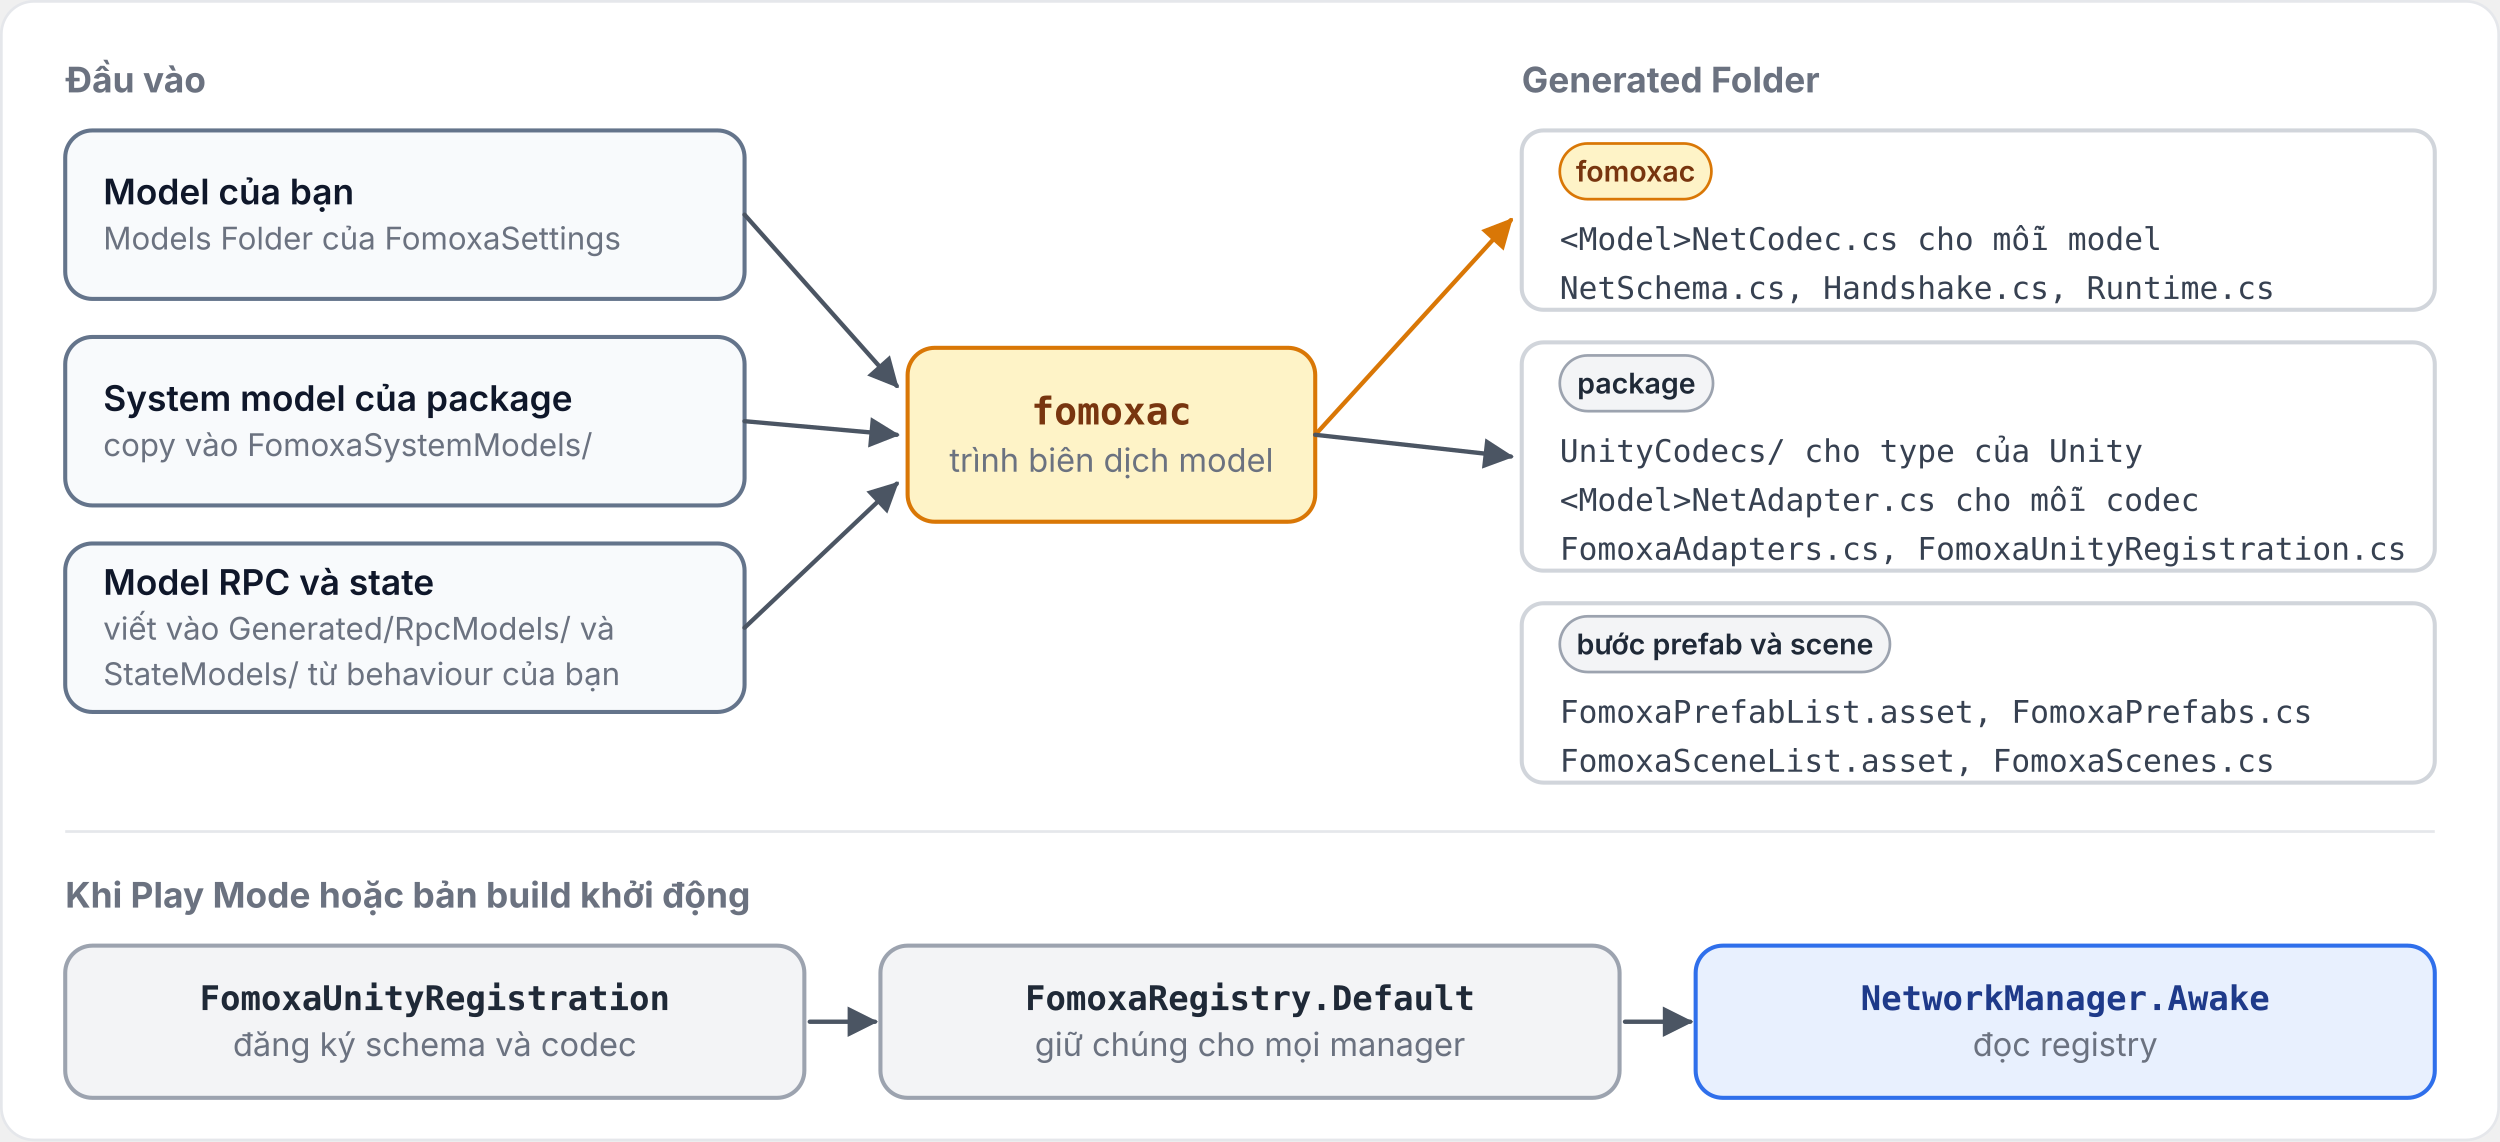
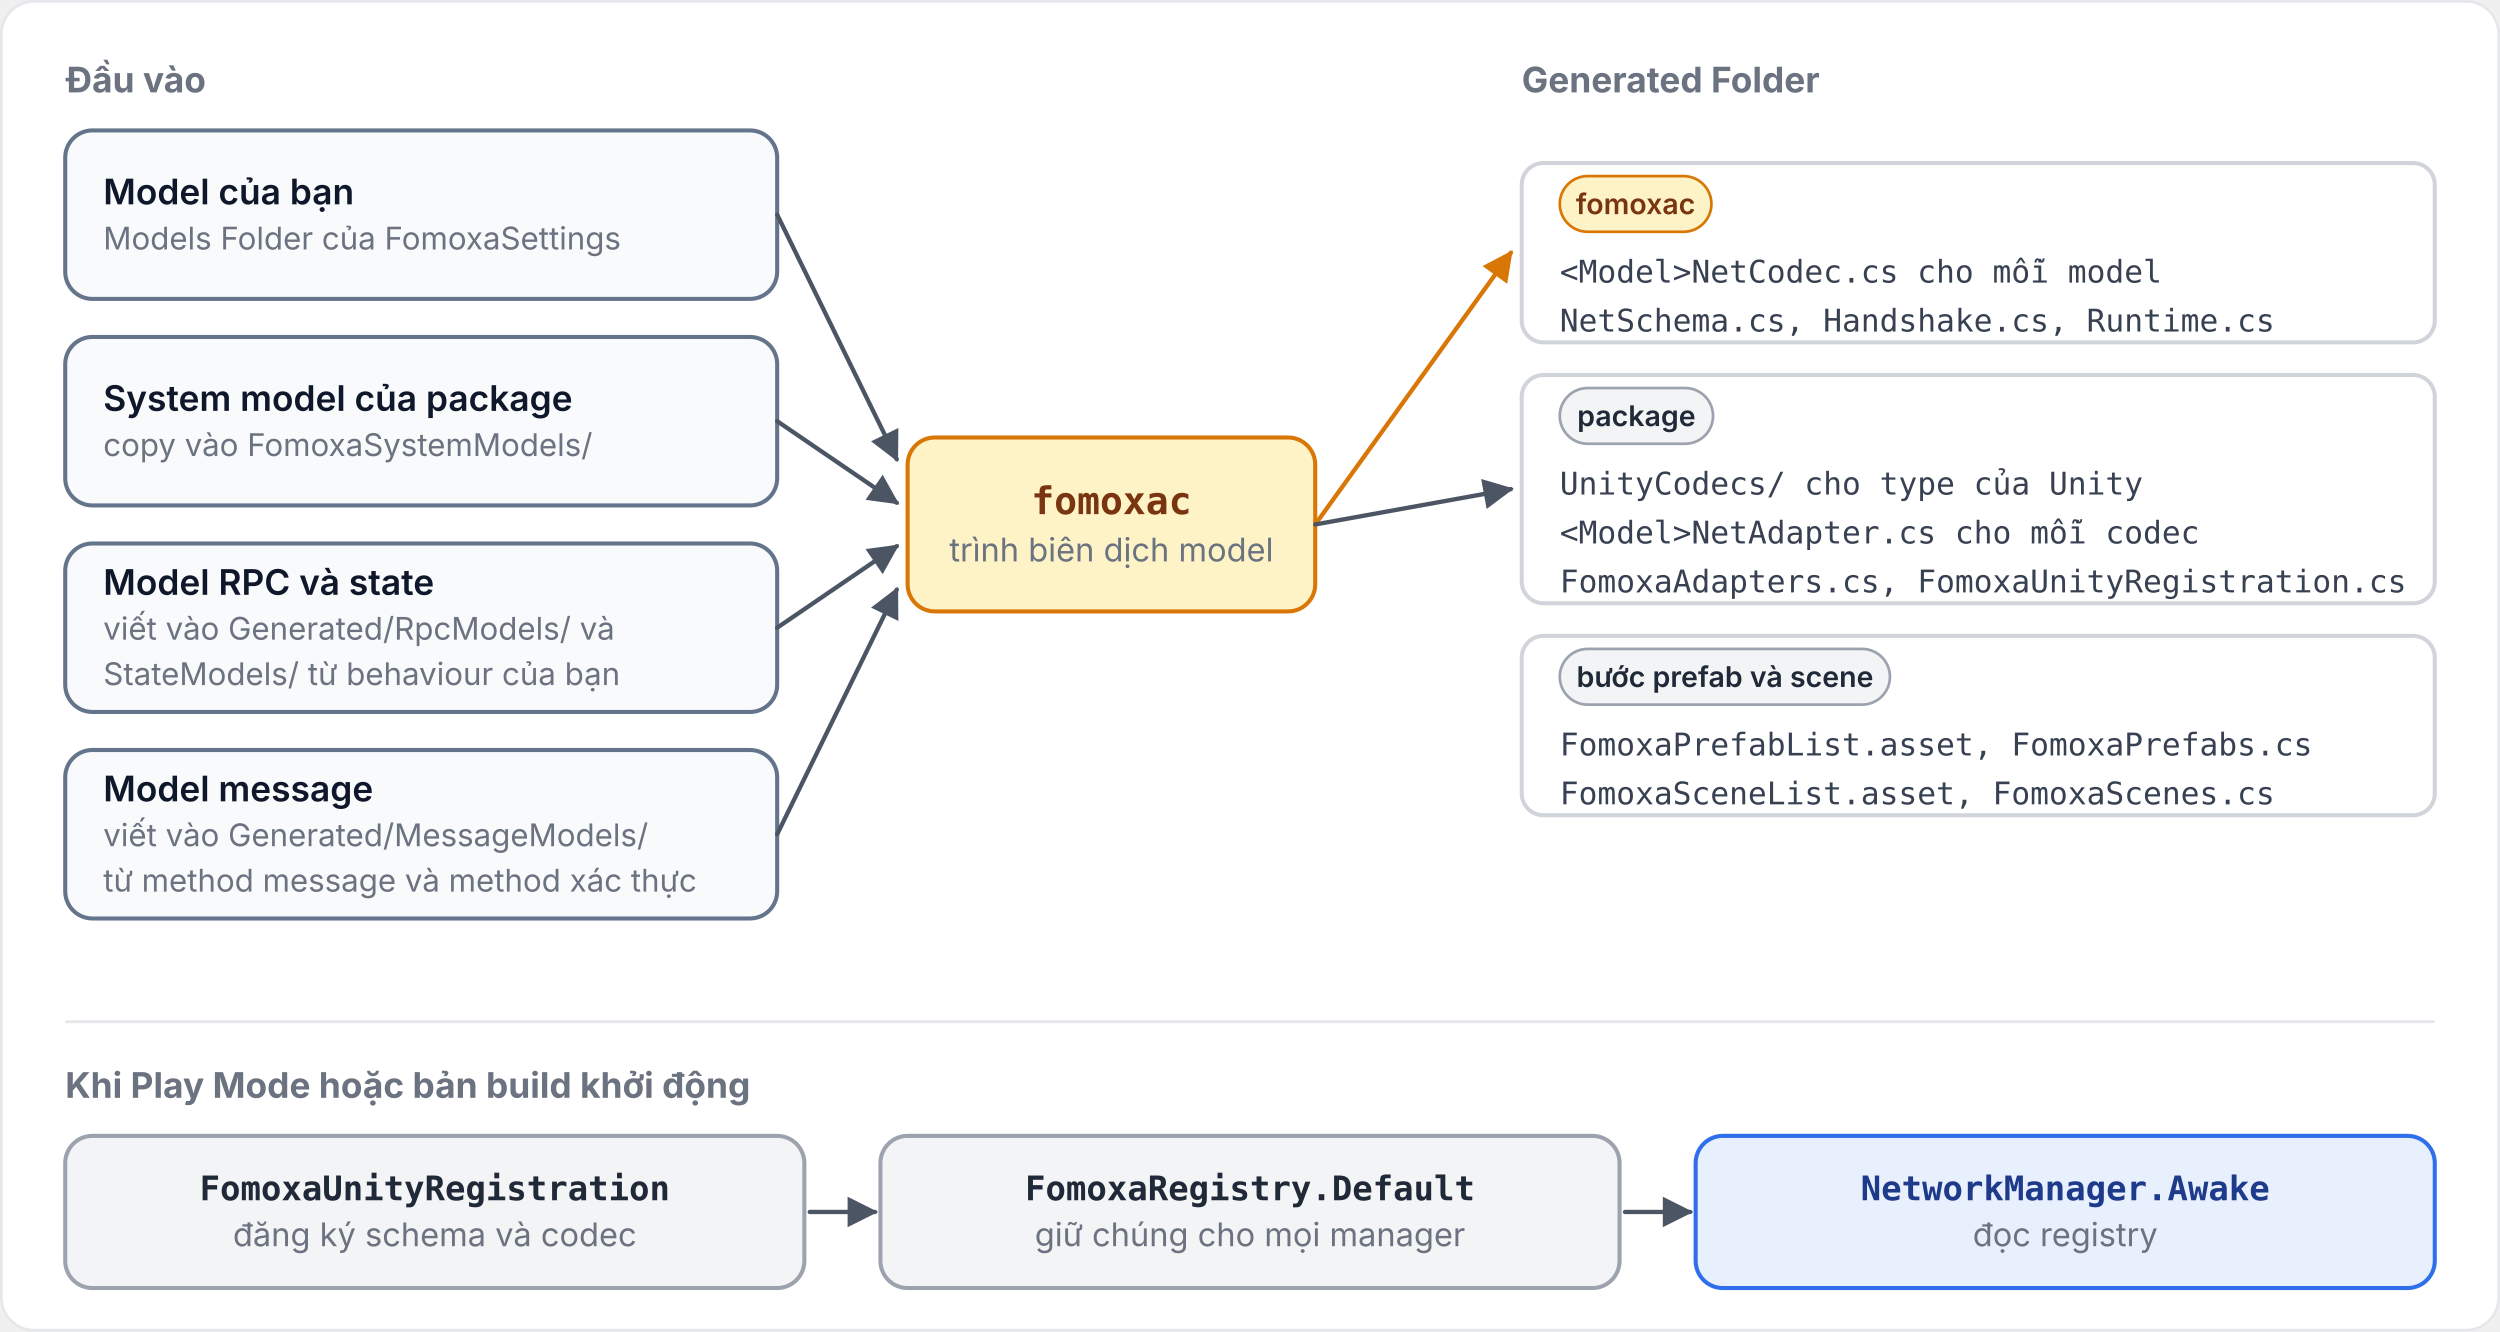
- <svg xmlns="http://www.w3.org/2000/svg" width="920" height="420" viewBox="0 0 920 420" role="img" aria-label="Package sinh code từ model như thế nào">
+ <svg xmlns="http://www.w3.org/2000/svg" width="920" height="490" viewBox="0 0 920 490" role="img" aria-label="Package sinh code từ model như thế nào">
  <defs>
    <marker id="arrow-4B5563" viewBox="0 0 10 10" refX="9" refY="5" markerWidth="7" markerHeight="7" orient="auto-start-reverse">
      <path d="M 0 0 L 10 5 L 0 10 z" fill="#4B5563" />
    </marker>
    <marker id="arrow-D97706" viewBox="0 0 10 10" refX="9" refY="5" markerWidth="7" markerHeight="7" orient="auto-start-reverse">
      <path d="M 0 0 L 10 5 L 0 10 z" fill="#D97706" />
    </marker>
  </defs>
-   <rect x="0.5" y="0.5" width="919" height="419" rx="12" fill="#FFFFFF" stroke="#E5E7EB" />
+   <rect x="0.5" y="0.5" width="919" height="489" rx="12" fill="#FFFFFF" stroke="#E5E7EB" />
  <text x="24.0" y="34.0" font-family="Inter, 'Segoe UI', Roboto, 'Helvetica Neue', Arial, sans-serif" font-size="13" font-weight="700" fill="#6B7280" text-anchor="start">Đầu vào</text>
-   <rect x="24.0" y="48.0" width="250.0" height="62.0" rx="10" fill="#F8FAFC" stroke="#64748B" stroke-width="1.5" />
+   <rect x="24.0" y="48.0" width="262.0" height="62.0" rx="10" fill="#F8FAFC" stroke="#64748B" stroke-width="1.5" />
  <text x="38.0" y="75.2" font-family="Inter, 'Segoe UI', Roboto, 'Helvetica Neue', Arial, sans-serif" font-size="13" font-weight="600" fill="#0F172A" text-anchor="start">Model của bạn</text>
  <text x="38.0" y="91.8" font-family="Inter, 'Segoe UI', Roboto, 'Helvetica Neue', Arial, sans-serif" font-size="11.5" font-weight="400" fill="#6B7280" text-anchor="start">Models Folder của FomoxaSettings</text>
-   <path d="M 274.0 79.0 L 330.0 142.0" fill="none" stroke="#4B5563" stroke-width="1.6" stroke-linejoin="round" stroke-linecap="round" marker-end="url(#arrow-4B5563)" />
-   <rect x="24.0" y="124.0" width="250.0" height="62.0" rx="10" fill="#F8FAFC" stroke="#64748B" stroke-width="1.5" />
+   <path d="M 286.0 79.0 L 330.0 169.0" fill="none" stroke="#4B5563" stroke-width="1.6" stroke-linejoin="round" stroke-linecap="round" marker-end="url(#arrow-4B5563)" />
+   <rect x="24.0" y="124.0" width="262.0" height="62.0" rx="10" fill="#F8FAFC" stroke="#64748B" stroke-width="1.5" />
  <text x="38.0" y="151.2" font-family="Inter, 'Segoe UI', Roboto, 'Helvetica Neue', Arial, sans-serif" font-size="13" font-weight="600" fill="#0F172A" text-anchor="start">System model của package</text>
  <text x="38.0" y="167.8" font-family="Inter, 'Segoe UI', Roboto, 'Helvetica Neue', Arial, sans-serif" font-size="11.5" font-weight="400" fill="#6B7280" text-anchor="start">copy vào FomoxaSystemModels/</text>
-   <path d="M 274.0 155.0 L 330.0 160.0" fill="none" stroke="#4B5563" stroke-width="1.6" stroke-linejoin="round" stroke-linecap="round" marker-end="url(#arrow-4B5563)" />
-   <rect x="24.0" y="200.0" width="250.0" height="62.0" rx="10" fill="#F8FAFC" stroke="#64748B" stroke-width="1.5" />
+   <path d="M 286.0 155.0 L 330.0 185.0" fill="none" stroke="#4B5563" stroke-width="1.6" stroke-linejoin="round" stroke-linecap="round" marker-end="url(#arrow-4B5563)" />
+   <rect x="24.0" y="200.0" width="262.0" height="62.0" rx="10" fill="#F8FAFC" stroke="#64748B" stroke-width="1.5" />
  <text x="38.0" y="218.9" font-family="Inter, 'Segoe UI', Roboto, 'Helvetica Neue', Arial, sans-serif" font-size="13" font-weight="600" fill="#0F172A" text-anchor="start">Model RPC và state</text>
  <text x="38.0" y="235.4" font-family="Inter, 'Segoe UI', Roboto, 'Helvetica Neue', Arial, sans-serif" font-size="11.5" font-weight="400" fill="#6B7280" text-anchor="start">viết vào Generated/RpcModels/ và</text>
  <text x="38.0" y="252.1" font-family="Inter, 'Segoe UI', Roboto, 'Helvetica Neue', Arial, sans-serif" font-size="11.5" font-weight="400" fill="#6B7280" text-anchor="start">StateModels/ từ behaviour của bạn</text>
-   <path d="M 274.0 231.0 L 330.0 178.0" fill="none" stroke="#4B5563" stroke-width="1.6" stroke-linejoin="round" stroke-linecap="round" marker-end="url(#arrow-4B5563)" />
-   <rect x="334.0" y="128.0" width="150.0" height="64.0" rx="10" fill="#FEF3C7" stroke="#D97706" stroke-width="1.5" />
-   <text x="409.0" y="156.2" font-family="'JetBrains Mono', 'Cascadia Mono', Consolas, Menlo, monospace" font-size="14" font-weight="600" fill="#78350F" text-anchor="middle">fomoxac</text>
-   <text x="409.0" y="173.6" font-family="Inter, 'Segoe UI', Roboto, 'Helvetica Neue', Arial, sans-serif" font-size="12" font-weight="400" fill="#6B7280" text-anchor="middle">trình biên dịch model</text>
+   <path d="M 286.0 231.0 L 330.0 201.0" fill="none" stroke="#4B5563" stroke-width="1.6" stroke-linejoin="round" stroke-linecap="round" marker-end="url(#arrow-4B5563)" />
+   <rect x="24.0" y="276.0" width="262.0" height="62.0" rx="10" fill="#F8FAFC" stroke="#64748B" stroke-width="1.5" />
+   <text x="38.0" y="294.9" font-family="Inter, 'Segoe UI', Roboto, 'Helvetica Neue', Arial, sans-serif" font-size="13" font-weight="600" fill="#0F172A" text-anchor="start">Model message</text>
+   <text x="38.0" y="311.4" font-family="Inter, 'Segoe UI', Roboto, 'Helvetica Neue', Arial, sans-serif" font-size="11.5" font-weight="400" fill="#6B7280" text-anchor="start">viết vào Generated/MessageModels/</text>
+   <text x="38.0" y="328.1" font-family="Inter, 'Segoe UI', Roboto, 'Helvetica Neue', Arial, sans-serif" font-size="11.5" font-weight="400" fill="#6B7280" text-anchor="start">từ method message và method xác thực</text>
+   <path d="M 286.0 307.0 L 330.0 217.0" fill="none" stroke="#4B5563" stroke-width="1.6" stroke-linejoin="round" stroke-linecap="round" marker-end="url(#arrow-4B5563)" />
+   <rect x="334.0" y="161.0" width="150.0" height="64.0" rx="10" fill="#FEF3C7" stroke="#D97706" stroke-width="1.5" />
+   <text x="409.0" y="189.2" font-family="'JetBrains Mono', 'Cascadia Mono', Consolas, Menlo, monospace" font-size="14" font-weight="600" fill="#78350F" text-anchor="middle">fomoxac</text>
+   <text x="409.0" y="206.6" font-family="Inter, 'Segoe UI', Roboto, 'Helvetica Neue', Arial, sans-serif" font-size="12" font-weight="400" fill="#6B7280" text-anchor="middle">trình biên dịch model</text>
  <text x="560.0" y="34.0" font-family="Inter, 'Segoe UI', Roboto, 'Helvetica Neue', Arial, sans-serif" font-size="13" font-weight="700" fill="#6B7280" text-anchor="start">Generated Folder</text>
-   <rect x="560.0" y="48.0" width="336.0" height="66.0" rx="8" fill="#FFFFFF" stroke="#D1D5DB" stroke-width="1.5" />
-   <rect x="574.0" y="52.8" width="55.8" height="20.5" rx="10.25" fill="#FEF3C7" stroke="#D97706" stroke-width="1" />
-   <text x="601.9" y="66.8" font-family="Inter, 'Segoe UI', Roboto, 'Helvetica Neue', Arial, sans-serif" font-size="10.5" font-weight="600" fill="#78350F" text-anchor="middle">fomoxac</text>
-   <text x="574.0" y="92.0" font-family="'JetBrains Mono', 'Cascadia Mono', Consolas, Menlo, monospace" font-size="11.5" font-weight="400" fill="#374151" text-anchor="start">&lt;Model&gt;NetCodec.cs cho mỗi model</text>
-   <text x="574.0" y="110.0" font-family="'JetBrains Mono', 'Cascadia Mono', Consolas, Menlo, monospace" font-size="11.5" font-weight="400" fill="#374151" text-anchor="start">NetSchema.cs, Handshake.cs, Runtime.cs</text>
-   <path d="M 484.0 160.0 L 556.0 81.0" fill="none" stroke="#D97706" stroke-width="1.6" stroke-linejoin="round" stroke-linecap="round" marker-end="url(#arrow-D97706)" />
-   <rect x="560.0" y="126.0" width="336.0" height="84.0" rx="8" fill="#FFFFFF" stroke="#D1D5DB" stroke-width="1.5" />
-   <rect x="574.0" y="130.8" width="56.4" height="20.5" rx="10.25" fill="#F3F4F6" stroke="#9CA3AF" stroke-width="1" />
-   <text x="602.2" y="144.8" font-family="Inter, 'Segoe UI', Roboto, 'Helvetica Neue', Arial, sans-serif" font-size="10.5" font-weight="600" fill="#1F2937" text-anchor="middle">package</text>
-   <text x="574.0" y="170.0" font-family="'JetBrains Mono', 'Cascadia Mono', Consolas, Menlo, monospace" font-size="11.5" font-weight="400" fill="#374151" text-anchor="start">UnityCodecs/ cho type của Unity</text>
-   <text x="574.0" y="188.0" font-family="'JetBrains Mono', 'Cascadia Mono', Consolas, Menlo, monospace" font-size="11.5" font-weight="400" fill="#374151" text-anchor="start">&lt;Model&gt;NetAdapter.cs cho mỗi codec</text>
-   <text x="574.0" y="206.0" font-family="'JetBrains Mono', 'Cascadia Mono', Consolas, Menlo, monospace" font-size="11.5" font-weight="400" fill="#374151" text-anchor="start">FomoxaAdapters.cs, FomoxaUnityRegistration.cs</text>
-   <path d="M 484.0 160.0 L 556.0 168.0" fill="none" stroke="#4B5563" stroke-width="1.6" stroke-linejoin="round" stroke-linecap="round" marker-end="url(#arrow-4B5563)" />
-   <rect x="560.0" y="222.0" width="336.0" height="66.0" rx="8" fill="#FFFFFF" stroke="#D1D5DB" stroke-width="1.5" />
-   <rect x="574.0" y="226.8" width="121.5" height="20.5" rx="10.25" fill="#F3F4F6" stroke="#9CA3AF" stroke-width="1" />
-   <text x="634.8" y="240.8" font-family="Inter, 'Segoe UI', Roboto, 'Helvetica Neue', Arial, sans-serif" font-size="10.5" font-weight="600" fill="#1F2937" text-anchor="middle">bước prefab và scene</text>
-   <text x="574.0" y="266.0" font-family="'JetBrains Mono', 'Cascadia Mono', Consolas, Menlo, monospace" font-size="11.5" font-weight="400" fill="#374151" text-anchor="start">FomoxaPrefabList.asset, FomoxaPrefabs.cs</text>
-   <text x="574.0" y="284.0" font-family="'JetBrains Mono', 'Cascadia Mono', Consolas, Menlo, monospace" font-size="11.5" font-weight="400" fill="#374151" text-anchor="start">FomoxaSceneList.asset, FomoxaScenes.cs</text>
-   <line x1="24.0" y1="306.0" x2="896.0" y2="306.0" stroke="#E5E7EB" stroke-width="1" />
-   <text x="24.0" y="334.0" font-family="Inter, 'Segoe UI', Roboto, 'Helvetica Neue', Arial, sans-serif" font-size="13" font-weight="700" fill="#6B7280" text-anchor="start">Khi Play Mode hoặc bản build khởi động</text>
-   <rect x="24.0" y="348.0" width="272.0" height="56.0" rx="10" fill="#F3F4F6" stroke="#9CA3AF" stroke-width="1.5" />
-   <text x="160.0" y="371.7" font-family="'JetBrains Mono', 'Cascadia Mono', Consolas, Menlo, monospace" font-size="12.5" font-weight="600" fill="#1F2937" text-anchor="middle">FomoxaUnityRegistration</text>
-   <text x="160.0" y="388.6" font-family="Inter, 'Segoe UI', Roboto, 'Helvetica Neue', Arial, sans-serif" font-size="12" font-weight="400" fill="#6B7280" text-anchor="middle">đăng ký schema và codec</text>
-   <path d="M 298.0 376.0 L 322.0 376.0" fill="none" stroke="#4B5563" stroke-width="1.6" stroke-linejoin="round" stroke-linecap="round" marker-end="url(#arrow-4B5563)" />
-   <rect x="324.0" y="348.0" width="272.0" height="56.0" rx="10" fill="#F3F4F6" stroke="#9CA3AF" stroke-width="1.5" />
-   <text x="460.0" y="371.7" font-family="'JetBrains Mono', 'Cascadia Mono', Consolas, Menlo, monospace" font-size="12.5" font-weight="600" fill="#1F2937" text-anchor="middle">FomoxaRegistry.Default</text>
-   <text x="460.0" y="388.6" font-family="Inter, 'Segoe UI', Roboto, 'Helvetica Neue', Arial, sans-serif" font-size="12" font-weight="400" fill="#6B7280" text-anchor="middle">giữ chúng cho mọi manager</text>
-   <path d="M 598.0 376.0 L 622.0 376.0" fill="none" stroke="#4B5563" stroke-width="1.6" stroke-linejoin="round" stroke-linecap="round" marker-end="url(#arrow-4B5563)" />
-   <rect x="624.0" y="348.0" width="272.0" height="56.0" rx="10" fill="#E8F0FE" stroke="#2F6FEB" stroke-width="1.5" />
-   <text x="760.0" y="371.7" font-family="'JetBrains Mono', 'Cascadia Mono', Consolas, Menlo, monospace" font-size="12.5" font-weight="600" fill="#1E3A8A" text-anchor="middle">NetworkManager.Awake</text>
-   <text x="760.0" y="388.6" font-family="Inter, 'Segoe UI', Roboto, 'Helvetica Neue', Arial, sans-serif" font-size="12" font-weight="400" fill="#6B7280" text-anchor="middle">đọc registry</text>
+   <rect x="560.0" y="60.0" width="336.0" height="66.0" rx="8" fill="#FFFFFF" stroke="#D1D5DB" stroke-width="1.5" />
+   <rect x="574.0" y="64.8" width="55.8" height="20.5" rx="10.25" fill="#FEF3C7" stroke="#D97706" stroke-width="1" />
+   <text x="601.9" y="78.8" font-family="Inter, 'Segoe UI', Roboto, 'Helvetica Neue', Arial, sans-serif" font-size="10.5" font-weight="600" fill="#78350F" text-anchor="middle">fomoxac</text>
+   <text x="574.0" y="104.0" font-family="'JetBrains Mono', 'Cascadia Mono', Consolas, Menlo, monospace" font-size="11.5" font-weight="400" fill="#374151" text-anchor="start">&lt;Model&gt;NetCodec.cs cho mỗi model</text>
+   <text x="574.0" y="122.0" font-family="'JetBrains Mono', 'Cascadia Mono', Consolas, Menlo, monospace" font-size="11.5" font-weight="400" fill="#374151" text-anchor="start">NetSchema.cs, Handshake.cs, Runtime.cs</text>
+   <path d="M 484.0 193.0 L 556.0 93.0" fill="none" stroke="#D97706" stroke-width="1.6" stroke-linejoin="round" stroke-linecap="round" marker-end="url(#arrow-D97706)" />
+   <rect x="560.0" y="138.0" width="336.0" height="84.0" rx="8" fill="#FFFFFF" stroke="#D1D5DB" stroke-width="1.5" />
+   <rect x="574.0" y="142.8" width="56.4" height="20.5" rx="10.25" fill="#F3F4F6" stroke="#9CA3AF" stroke-width="1" />
+   <text x="602.2" y="156.8" font-family="Inter, 'Segoe UI', Roboto, 'Helvetica Neue', Arial, sans-serif" font-size="10.5" font-weight="600" fill="#1F2937" text-anchor="middle">package</text>
+   <text x="574.0" y="182.0" font-family="'JetBrains Mono', 'Cascadia Mono', Consolas, Menlo, monospace" font-size="11.5" font-weight="400" fill="#374151" text-anchor="start">UnityCodecs/ cho type của Unity</text>
+   <text x="574.0" y="200.0" font-family="'JetBrains Mono', 'Cascadia Mono', Consolas, Menlo, monospace" font-size="11.5" font-weight="400" fill="#374151" text-anchor="start">&lt;Model&gt;NetAdapter.cs cho mỗi codec</text>
+   <text x="574.0" y="218.0" font-family="'JetBrains Mono', 'Cascadia Mono', Consolas, Menlo, monospace" font-size="11.5" font-weight="400" fill="#374151" text-anchor="start">FomoxaAdapters.cs, FomoxaUnityRegistration.cs</text>
+   <path d="M 484.0 193.0 L 556.0 180.0" fill="none" stroke="#4B5563" stroke-width="1.6" stroke-linejoin="round" stroke-linecap="round" marker-end="url(#arrow-4B5563)" />
+   <rect x="560.0" y="234.0" width="336.0" height="66.0" rx="8" fill="#FFFFFF" stroke="#D1D5DB" stroke-width="1.5" />
+   <rect x="574.0" y="238.8" width="121.5" height="20.5" rx="10.25" fill="#F3F4F6" stroke="#9CA3AF" stroke-width="1" />
+   <text x="634.8" y="252.8" font-family="Inter, 'Segoe UI', Roboto, 'Helvetica Neue', Arial, sans-serif" font-size="10.5" font-weight="600" fill="#1F2937" text-anchor="middle">bước prefab và scene</text>
+   <text x="574.0" y="278.0" font-family="'JetBrains Mono', 'Cascadia Mono', Consolas, Menlo, monospace" font-size="11.5" font-weight="400" fill="#374151" text-anchor="start">FomoxaPrefabList.asset, FomoxaPrefabs.cs</text>
+   <text x="574.0" y="296.0" font-family="'JetBrains Mono', 'Cascadia Mono', Consolas, Menlo, monospace" font-size="11.5" font-weight="400" fill="#374151" text-anchor="start">FomoxaSceneList.asset, FomoxaScenes.cs</text>
+   <line x1="24.0" y1="376.0" x2="896.0" y2="376.0" stroke="#E5E7EB" stroke-width="1" />
+   <text x="24.0" y="404.0" font-family="Inter, 'Segoe UI', Roboto, 'Helvetica Neue', Arial, sans-serif" font-size="13" font-weight="700" fill="#6B7280" text-anchor="start">Khi Play Mode hoặc bản build khởi động</text>
+   <rect x="24.0" y="418.0" width="272.0" height="56.0" rx="10" fill="#F3F4F6" stroke="#9CA3AF" stroke-width="1.5" />
+   <text x="160.0" y="441.7" font-family="'JetBrains Mono', 'Cascadia Mono', Consolas, Menlo, monospace" font-size="12.5" font-weight="600" fill="#1F2937" text-anchor="middle">FomoxaUnityRegistration</text>
+   <text x="160.0" y="458.6" font-family="Inter, 'Segoe UI', Roboto, 'Helvetica Neue', Arial, sans-serif" font-size="12" font-weight="400" fill="#6B7280" text-anchor="middle">đăng ký schema và codec</text>
+   <path d="M 298.0 446.0 L 322.0 446.0" fill="none" stroke="#4B5563" stroke-width="1.6" stroke-linejoin="round" stroke-linecap="round" marker-end="url(#arrow-4B5563)" />
+   <rect x="324.0" y="418.0" width="272.0" height="56.0" rx="10" fill="#F3F4F6" stroke="#9CA3AF" stroke-width="1.5" />
+   <text x="460.0" y="441.7" font-family="'JetBrains Mono', 'Cascadia Mono', Consolas, Menlo, monospace" font-size="12.5" font-weight="600" fill="#1F2937" text-anchor="middle">FomoxaRegistry.Default</text>
+   <text x="460.0" y="458.6" font-family="Inter, 'Segoe UI', Roboto, 'Helvetica Neue', Arial, sans-serif" font-size="12" font-weight="400" fill="#6B7280" text-anchor="middle">giữ chúng cho mọi manager</text>
+   <path d="M 598.0 446.0 L 622.0 446.0" fill="none" stroke="#4B5563" stroke-width="1.6" stroke-linejoin="round" stroke-linecap="round" marker-end="url(#arrow-4B5563)" />
+   <rect x="624.0" y="418.0" width="272.0" height="56.0" rx="10" fill="#E8F0FE" stroke="#2F6FEB" stroke-width="1.5" />
+   <text x="760.0" y="441.7" font-family="'JetBrains Mono', 'Cascadia Mono', Consolas, Menlo, monospace" font-size="12.5" font-weight="600" fill="#1E3A8A" text-anchor="middle">NetworkManager.Awake</text>
+   <text x="760.0" y="458.6" font-family="Inter, 'Segoe UI', Roboto, 'Helvetica Neue', Arial, sans-serif" font-size="12" font-weight="400" fill="#6B7280" text-anchor="middle">đọc registry</text>
</svg>
